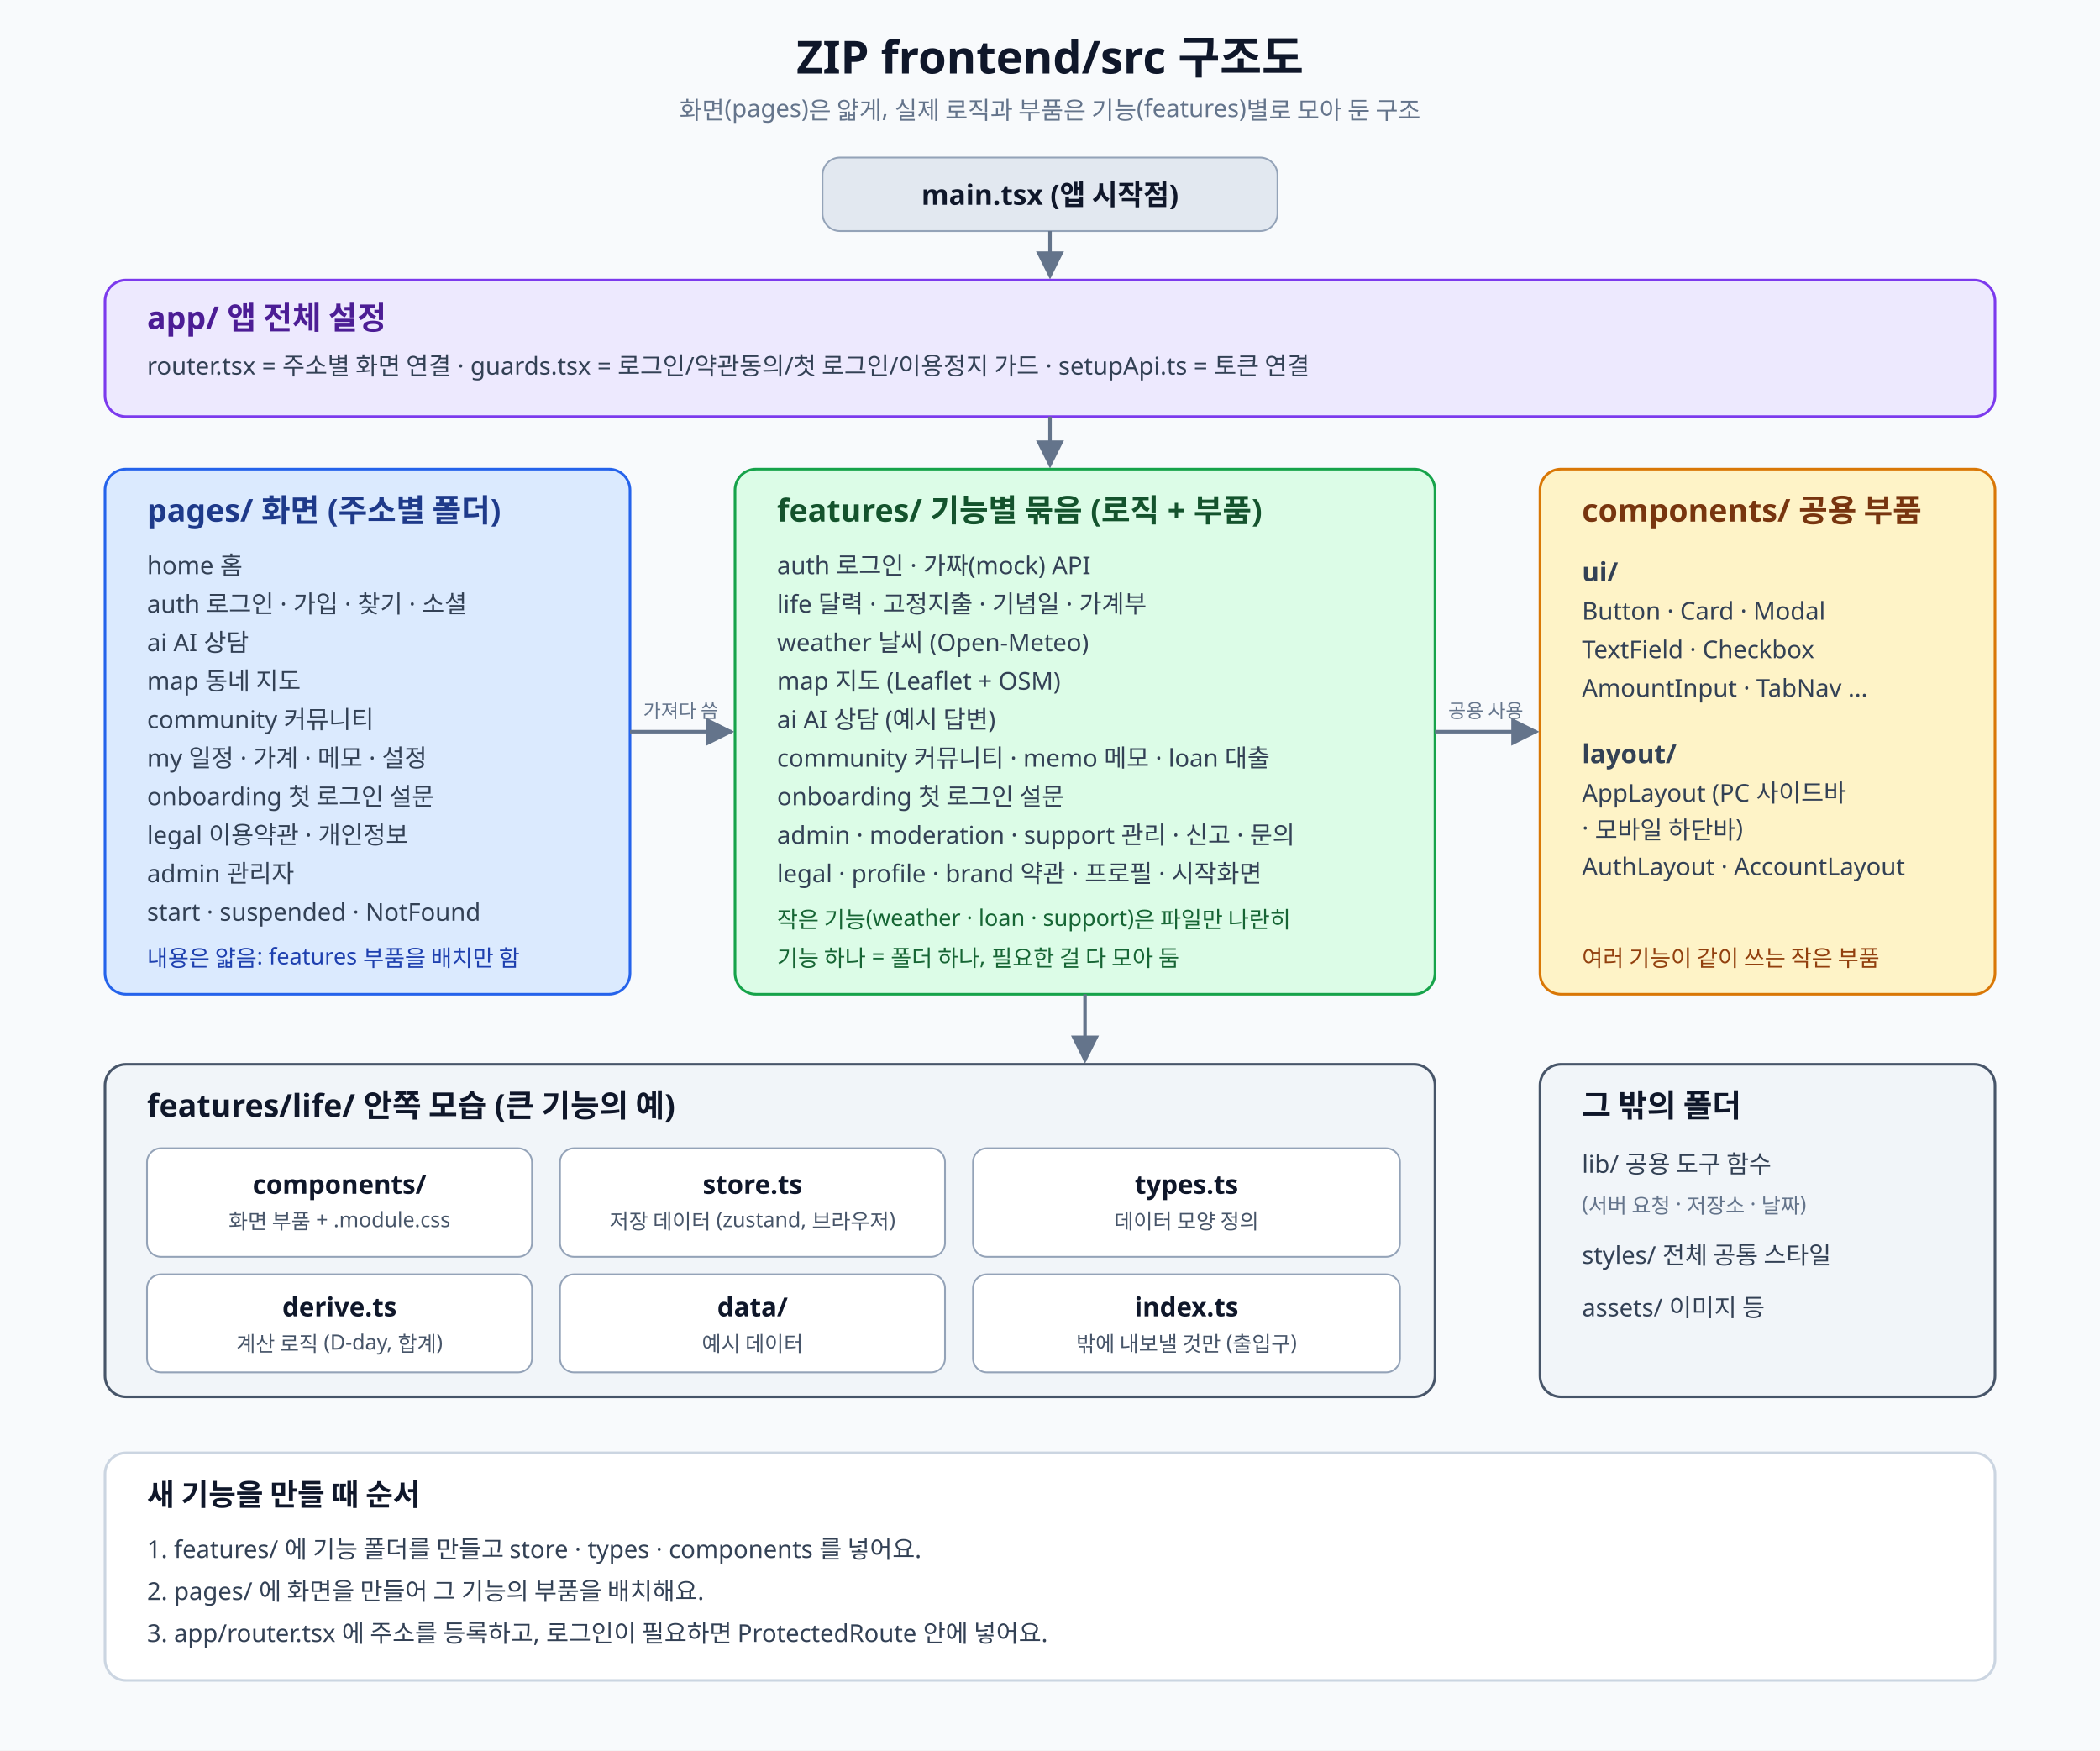
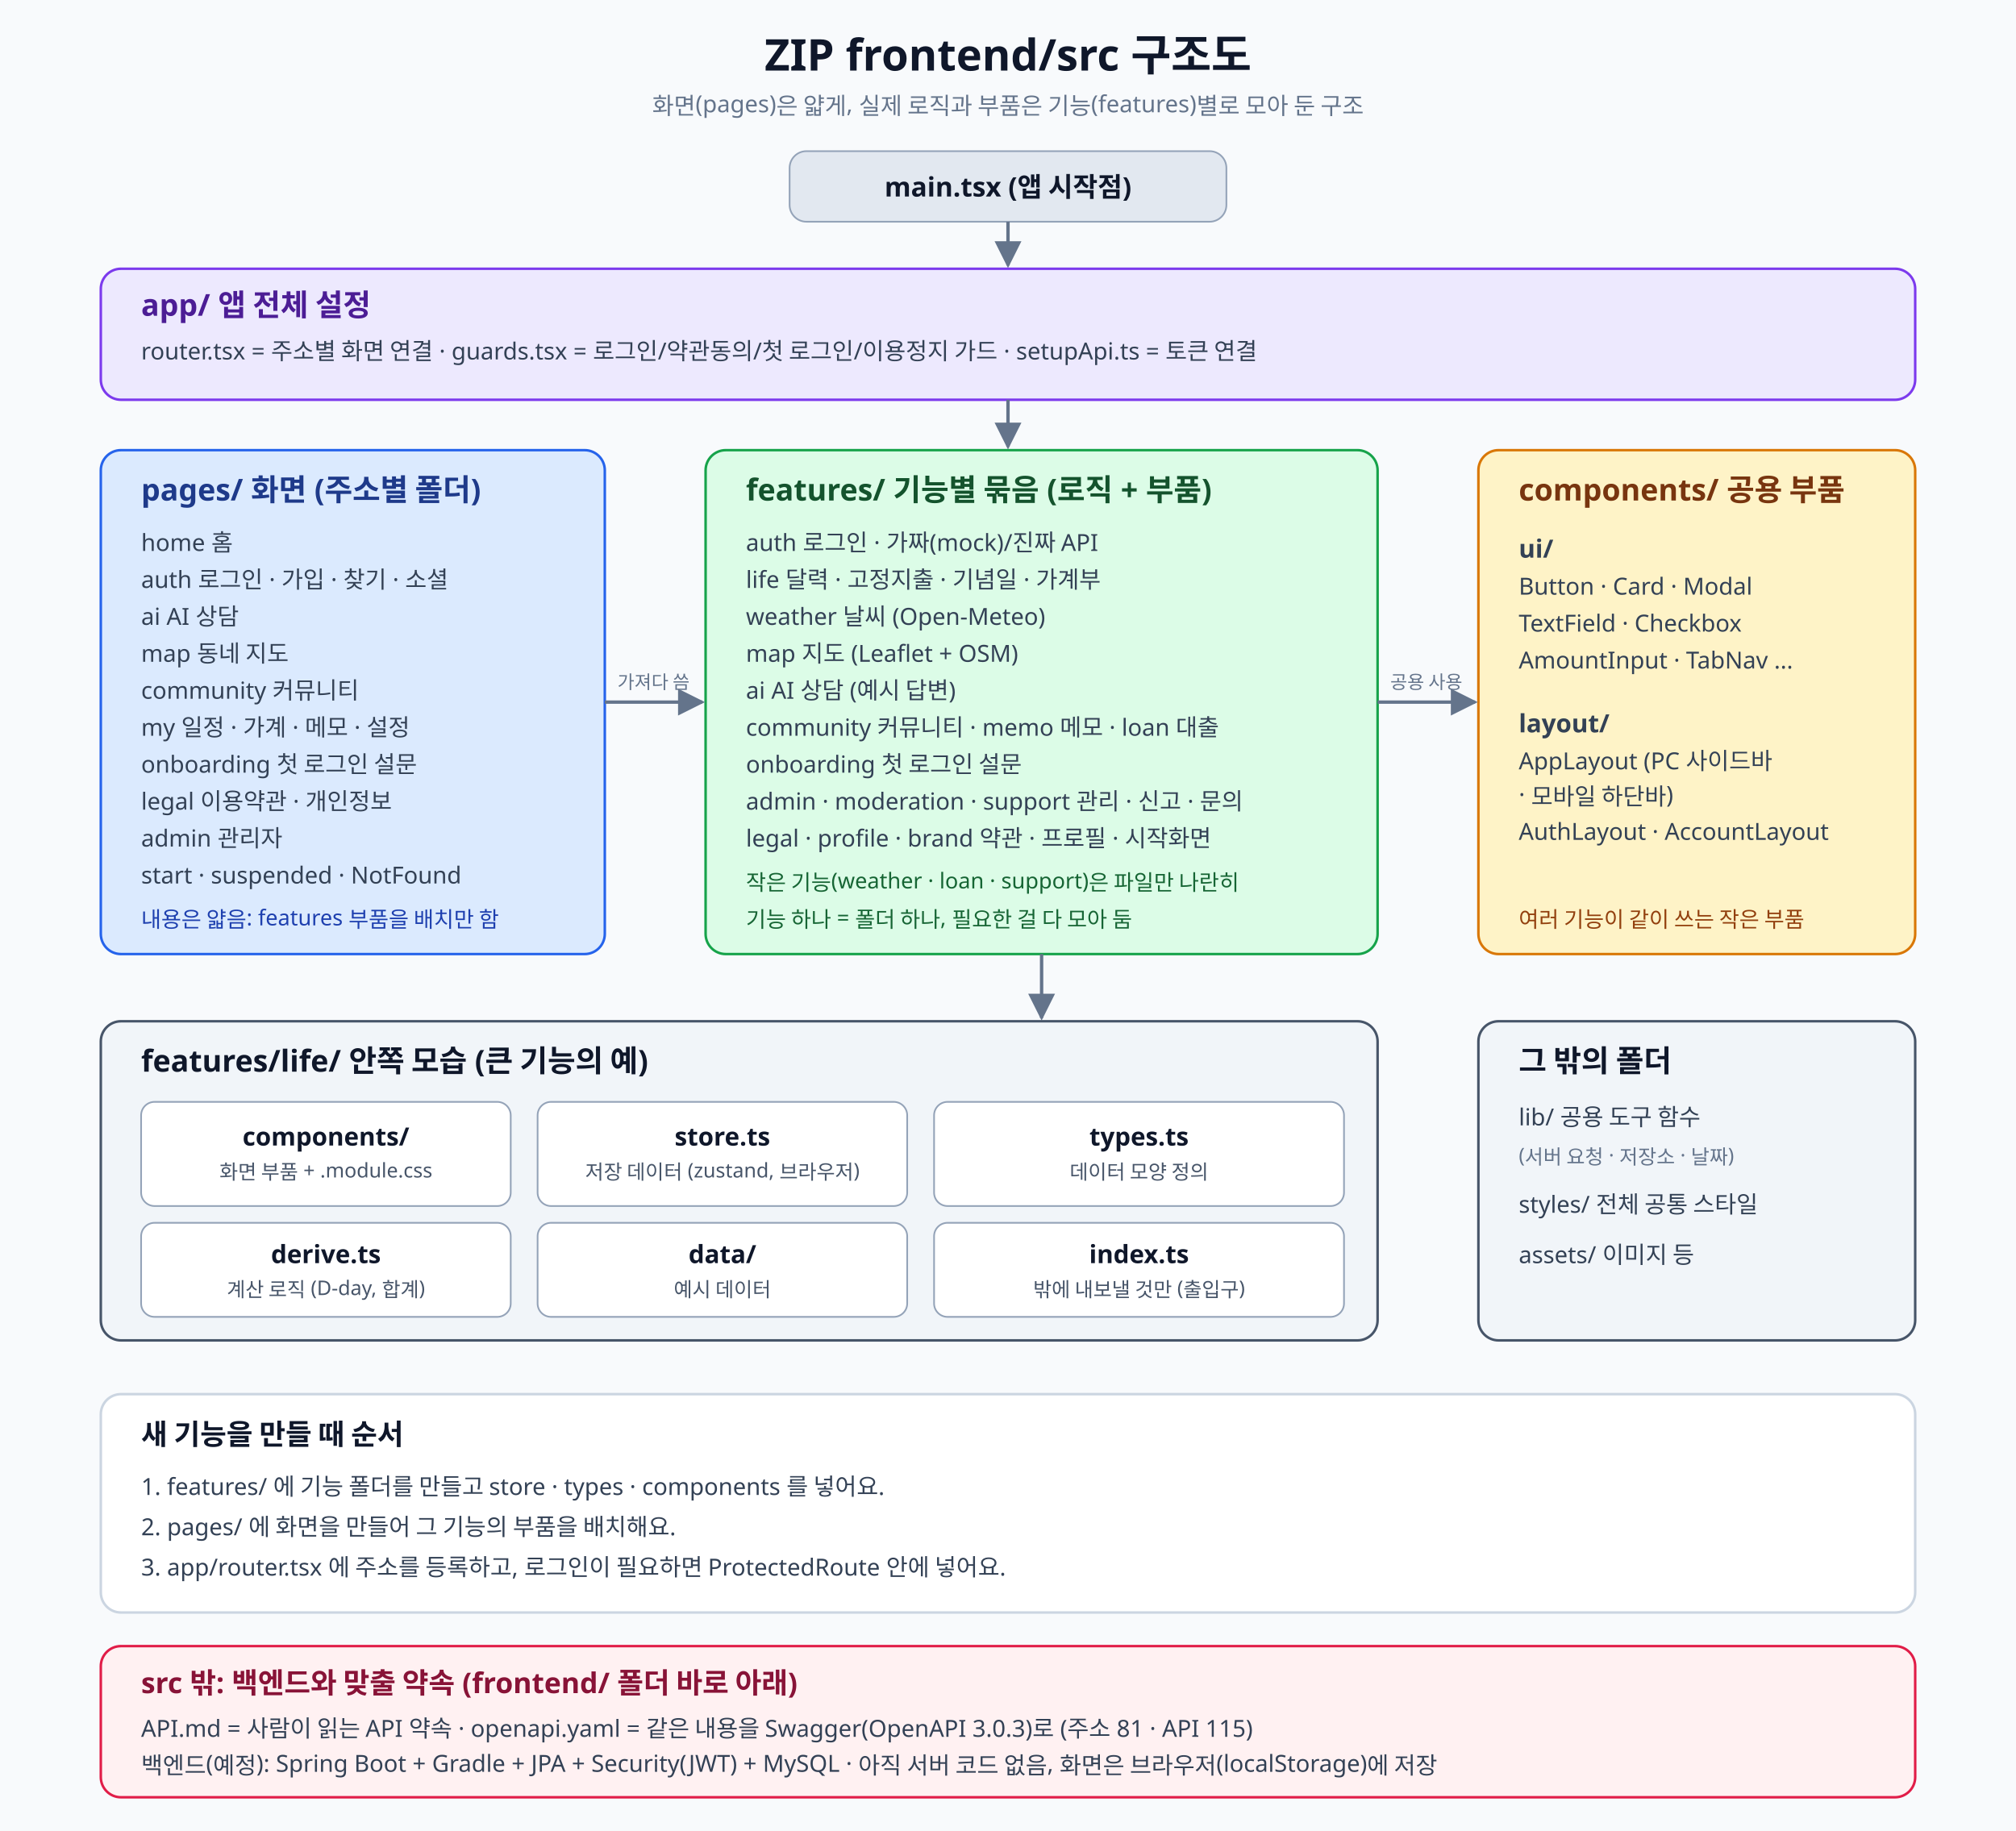
- <svg xmlns="http://www.w3.org/2000/svg" width="1200" height="1000" viewBox="0 0 1200 1000" font-family="'Malgun Gothic','맑은 고딕','Apple SD Gothic Neo',sans-serif">
+ <svg xmlns="http://www.w3.org/2000/svg" width="1200" height="1090" viewBox="0 0 1200 1090" font-family="'Malgun Gothic','맑은 고딕','Apple SD Gothic Neo',sans-serif">
  <defs>
    <marker id="ar" viewBox="0 0 10 10" refX="9" refY="5" markerWidth="8" markerHeight="8" orient="auto-start-reverse">
      <path d="M0,0 L10,5 L0,10 z" fill="#64748b" />
    </marker>
  </defs>
-   <rect width="1200" height="1000" fill="#f8fafc" />
+   <rect width="1200" height="1090" fill="#f8fafc" />
  <text x="600" y="42" text-anchor="middle" font-size="26" font-weight="700" fill="#0f172a">ZIP frontend/src 구조도</text>
  <text x="600" y="68" text-anchor="middle" font-size="14" fill="#64748b">화면(pages)은 얇게, 실제 로직과 부품은 기능(features)별로 모아 둔 구조</text>
  <rect x="470" y="90" width="260" height="42" rx="10" fill="#e2e8f0" stroke="#94a3b8" />
  <text x="600" y="117" text-anchor="middle" font-size="16" font-weight="700" fill="#0f172a">main.tsx  (앱 시작점)</text>
  <line x1="600" y1="132" x2="600" y2="158" stroke="#64748b" stroke-width="2" marker-end="url(#ar)" />
  <rect x="60" y="160" width="1080" height="78" rx="12" fill="#ede9fe" stroke="#7c3aed" stroke-width="1.5" />
  <text x="84" y="188" font-size="18" font-weight="700" fill="#4c1d95">app/  앱 전체 설정</text>
  <text x="84" y="214" font-size="14" fill="#334155">router.tsx = 주소별 화면 연결  ·  guards.tsx = 로그인/약관동의/첫 로그인/이용정지 가드  ·  setupApi.ts = 토큰 연결</text>
  <line x1="600" y1="238" x2="600" y2="266" stroke="#64748b" stroke-width="2" marker-end="url(#ar)" />
  <rect x="60" y="268" width="300" height="300" rx="12" fill="#dbeafe" stroke="#2563eb" stroke-width="1.5" />
  <text x="84" y="298" font-size="18" font-weight="700" fill="#1e3a8a">pages/  화면 (주소별 폴더)</text>
  <text x="84" y="328" font-size="14" fill="#334155">home       홈</text>
  <text x="84" y="350" font-size="14" fill="#334155">auth       로그인 · 가입 · 찾기 · 소셜</text>
  <text x="84" y="372" font-size="14" fill="#334155">ai         AI 상담</text>
  <text x="84" y="394" font-size="14" fill="#334155">map        동네 지도</text>
  <text x="84" y="416" font-size="14" fill="#334155">community  커뮤니티</text>
  <text x="84" y="438" font-size="14" fill="#334155">my         일정 · 가계 · 메모 · 설정</text>
  <text x="84" y="460" font-size="14" fill="#334155">onboarding 첫 로그인 설문</text>
  <text x="84" y="482" font-size="14" fill="#334155">legal      이용약관 · 개인정보</text>
  <text x="84" y="504" font-size="14" fill="#334155">admin      관리자</text>
  <text x="84" y="526" font-size="14" fill="#334155">start · suspended · NotFound</text>
  <text x="84" y="552" font-size="13" fill="#1e40af">내용은 얇음: features 부품을 배치만 함</text>
  <rect x="420" y="268" width="400" height="300" rx="12" fill="#dcfce7" stroke="#16a34a" stroke-width="1.5" />
  <text x="444" y="298" font-size="18" font-weight="700" fill="#14532d">features/  기능별 묶음 (로직 + 부품)</text>
-   <text x="444" y="328" font-size="14" fill="#334155">auth        로그인 · 가짜(mock) API</text>
+   <text x="444" y="328" font-size="14" fill="#334155">auth        로그인 · 가짜(mock)/진짜 API</text>
  <text x="444" y="350" font-size="14" fill="#334155">life        달력 · 고정지출 · 기념일 · 가계부</text>
  <text x="444" y="372" font-size="14" fill="#334155">weather     날씨 (Open-Meteo)</text>
  <text x="444" y="394" font-size="14" fill="#334155">map         지도 (Leaflet + OSM)</text>
  <text x="444" y="416" font-size="14" fill="#334155">ai          AI 상담 (예시 답변)</text>
  <text x="444" y="438" font-size="14" fill="#334155">community   커뮤니티 · memo 메모 · loan 대출</text>
  <text x="444" y="460" font-size="14" fill="#334155">onboarding  첫 로그인 설문</text>
  <text x="444" y="482" font-size="14" fill="#334155">admin · moderation · support  관리 · 신고 · 문의</text>
  <text x="444" y="504" font-size="14" fill="#334155">legal · profile · brand  약관 · 프로필 · 시작화면</text>
  <text x="444" y="530" font-size="13" fill="#166534">작은 기능(weather · loan · support)은 파일만 나란히</text>
  <text x="444" y="552" font-size="13" fill="#166534">기능 하나 = 폴더 하나, 필요한 걸 다 모아 둠</text>
  <rect x="880" y="268" width="260" height="300" rx="12" fill="#fef3c7" stroke="#d97706" stroke-width="1.5" />
  <text x="904" y="298" font-size="18" font-weight="700" fill="#78350f">components/  공용 부품</text>
  <text x="904" y="332" font-size="15" font-weight="700" fill="#334155">ui/</text>
  <text x="904" y="354" font-size="14" fill="#334155">Button · Card · Modal</text>
  <text x="904" y="376" font-size="14" fill="#334155">TextField · Checkbox</text>
  <text x="904" y="398" font-size="14" fill="#334155">AmountInput · TabNav ...</text>
  <text x="904" y="436" font-size="15" font-weight="700" fill="#334155">layout/</text>
  <text x="904" y="458" font-size="14" fill="#334155">AppLayout (PC 사이드바</text>
  <text x="904" y="478" font-size="14" fill="#334155">  · 모바일 하단바)</text>
  <text x="904" y="500" font-size="14" fill="#334155">AuthLayout · AccountLayout</text>
  <text x="904" y="552" font-size="13" fill="#92400e">여러 기능이 같이 쓰는 작은 부품</text>
  <line x1="360" y1="418" x2="418" y2="418" stroke="#64748b" stroke-width="2" marker-end="url(#ar)" />
  <text x="389" y="410" text-anchor="middle" font-size="11" fill="#64748b">가져다 씀</text>
  <line x1="820" y1="418" x2="878" y2="418" stroke="#64748b" stroke-width="2" marker-end="url(#ar)" />
  <text x="849" y="410" text-anchor="middle" font-size="11" fill="#64748b">공용 사용</text>
  <line x1="620" y1="568" x2="620" y2="606" stroke="#64748b" stroke-width="2" marker-end="url(#ar)" />
  <rect x="60" y="608" width="760" height="190" rx="12" fill="#f1f5f9" stroke="#475569" stroke-width="1.5" />
  <text x="84" y="638" font-size="18" font-weight="700" fill="#0f172a">features/life/ 안쪽 모습 (큰 기능의 예)</text>
  <rect x="84" y="656" width="220" height="62" rx="8" fill="#fff" stroke="#94a3b8" />
  <text x="194" y="682" text-anchor="middle" font-size="15" font-weight="700" fill="#0f172a">components/</text>
  <text x="194" y="702" text-anchor="middle" font-size="12" fill="#475569">화면 부품 + .module.css</text>
  <rect x="320" y="656" width="220" height="62" rx="8" fill="#fff" stroke="#94a3b8" />
  <text x="430" y="682" text-anchor="middle" font-size="15" font-weight="700" fill="#0f172a">store.ts</text>
  <text x="430" y="702" text-anchor="middle" font-size="12" fill="#475569">저장 데이터 (zustand, 브라우저)</text>
  <rect x="556" y="656" width="244" height="62" rx="8" fill="#fff" stroke="#94a3b8" />
  <text x="678" y="682" text-anchor="middle" font-size="15" font-weight="700" fill="#0f172a">types.ts</text>
  <text x="678" y="702" text-anchor="middle" font-size="12" fill="#475569">데이터 모양 정의</text>
  <rect x="84" y="728" width="220" height="56" rx="8" fill="#fff" stroke="#94a3b8" />
  <text x="194" y="752" text-anchor="middle" font-size="15" font-weight="700" fill="#0f172a">derive.ts</text>
  <text x="194" y="772" text-anchor="middle" font-size="12" fill="#475569">계산 로직 (D-day, 합계)</text>
  <rect x="320" y="728" width="220" height="56" rx="8" fill="#fff" stroke="#94a3b8" />
  <text x="430" y="752" text-anchor="middle" font-size="15" font-weight="700" fill="#0f172a">data/</text>
  <text x="430" y="772" text-anchor="middle" font-size="12" fill="#475569">예시 데이터</text>
  <rect x="556" y="728" width="244" height="56" rx="8" fill="#fff" stroke="#94a3b8" />
  <text x="678" y="752" text-anchor="middle" font-size="15" font-weight="700" fill="#0f172a">index.ts</text>
  <text x="678" y="772" text-anchor="middle" font-size="12" fill="#475569">밖에 내보낼 것만 (출입구)</text>
  <rect x="880" y="608" width="260" height="190" rx="12" fill="#f1f5f9" stroke="#475569" stroke-width="1.5" />
  <text x="904" y="638" font-size="18" font-weight="700" fill="#0f172a">그 밖의 폴더</text>
  <text x="904" y="670" font-size="14" fill="#334155">lib/     공용 도구 함수</text>
  <text x="904" y="692" font-size="12" fill="#64748b">         (서버 요청 · 저장소 · 날짜)</text>
  <text x="904" y="722" font-size="14" fill="#334155">styles/  전체 공통 스타일</text>
  <text x="904" y="752" font-size="14" fill="#334155">assets/  이미지 등</text>
  <rect x="60" y="830" width="1080" height="130" rx="12" fill="#fff" stroke="#cbd5e1" stroke-width="1.5" />
  <text x="84" y="860" font-size="17" font-weight="700" fill="#0f172a">새 기능을 만들 때 순서</text>
  <text x="84" y="890" font-size="14" fill="#334155">1. features/ 에 기능 폴더를 만들고 store · types · components 를 넣어요.</text>
  <text x="84" y="914" font-size="14" fill="#334155">2. pages/ 에 화면을 만들어 그 기능의 부품을 배치해요.</text>
  <text x="84" y="938" font-size="14" fill="#334155">3. app/router.tsx 에 주소를 등록하고, 로그인이 필요하면 ProtectedRoute 안에 넣어요.</text>
+   <rect x="60" y="980" width="1080" height="90" rx="12" fill="#fff1f2" stroke="#e11d48" stroke-width="1.5" />
+   <text x="84" y="1008" font-size="17" font-weight="700" fill="#881337">src 밖: 백엔드와 맞출 약속 (frontend/ 폴더 바로 아래)</text>
+   <text x="84" y="1034" font-size="14" fill="#334155">API.md = 사람이 읽는 API 약속  ·  openapi.yaml = 같은 내용을 Swagger(OpenAPI 3.0.3)로 (주소 81 · API 115)</text>
+   <text x="84" y="1056" font-size="14" fill="#334155">백엔드(예정): Spring Boot + Gradle + JPA + Security(JWT) + MySQL  ·  아직 서버 코드 없음, 화면은 브라우저(localStorage)에 저장</text>
</svg>
